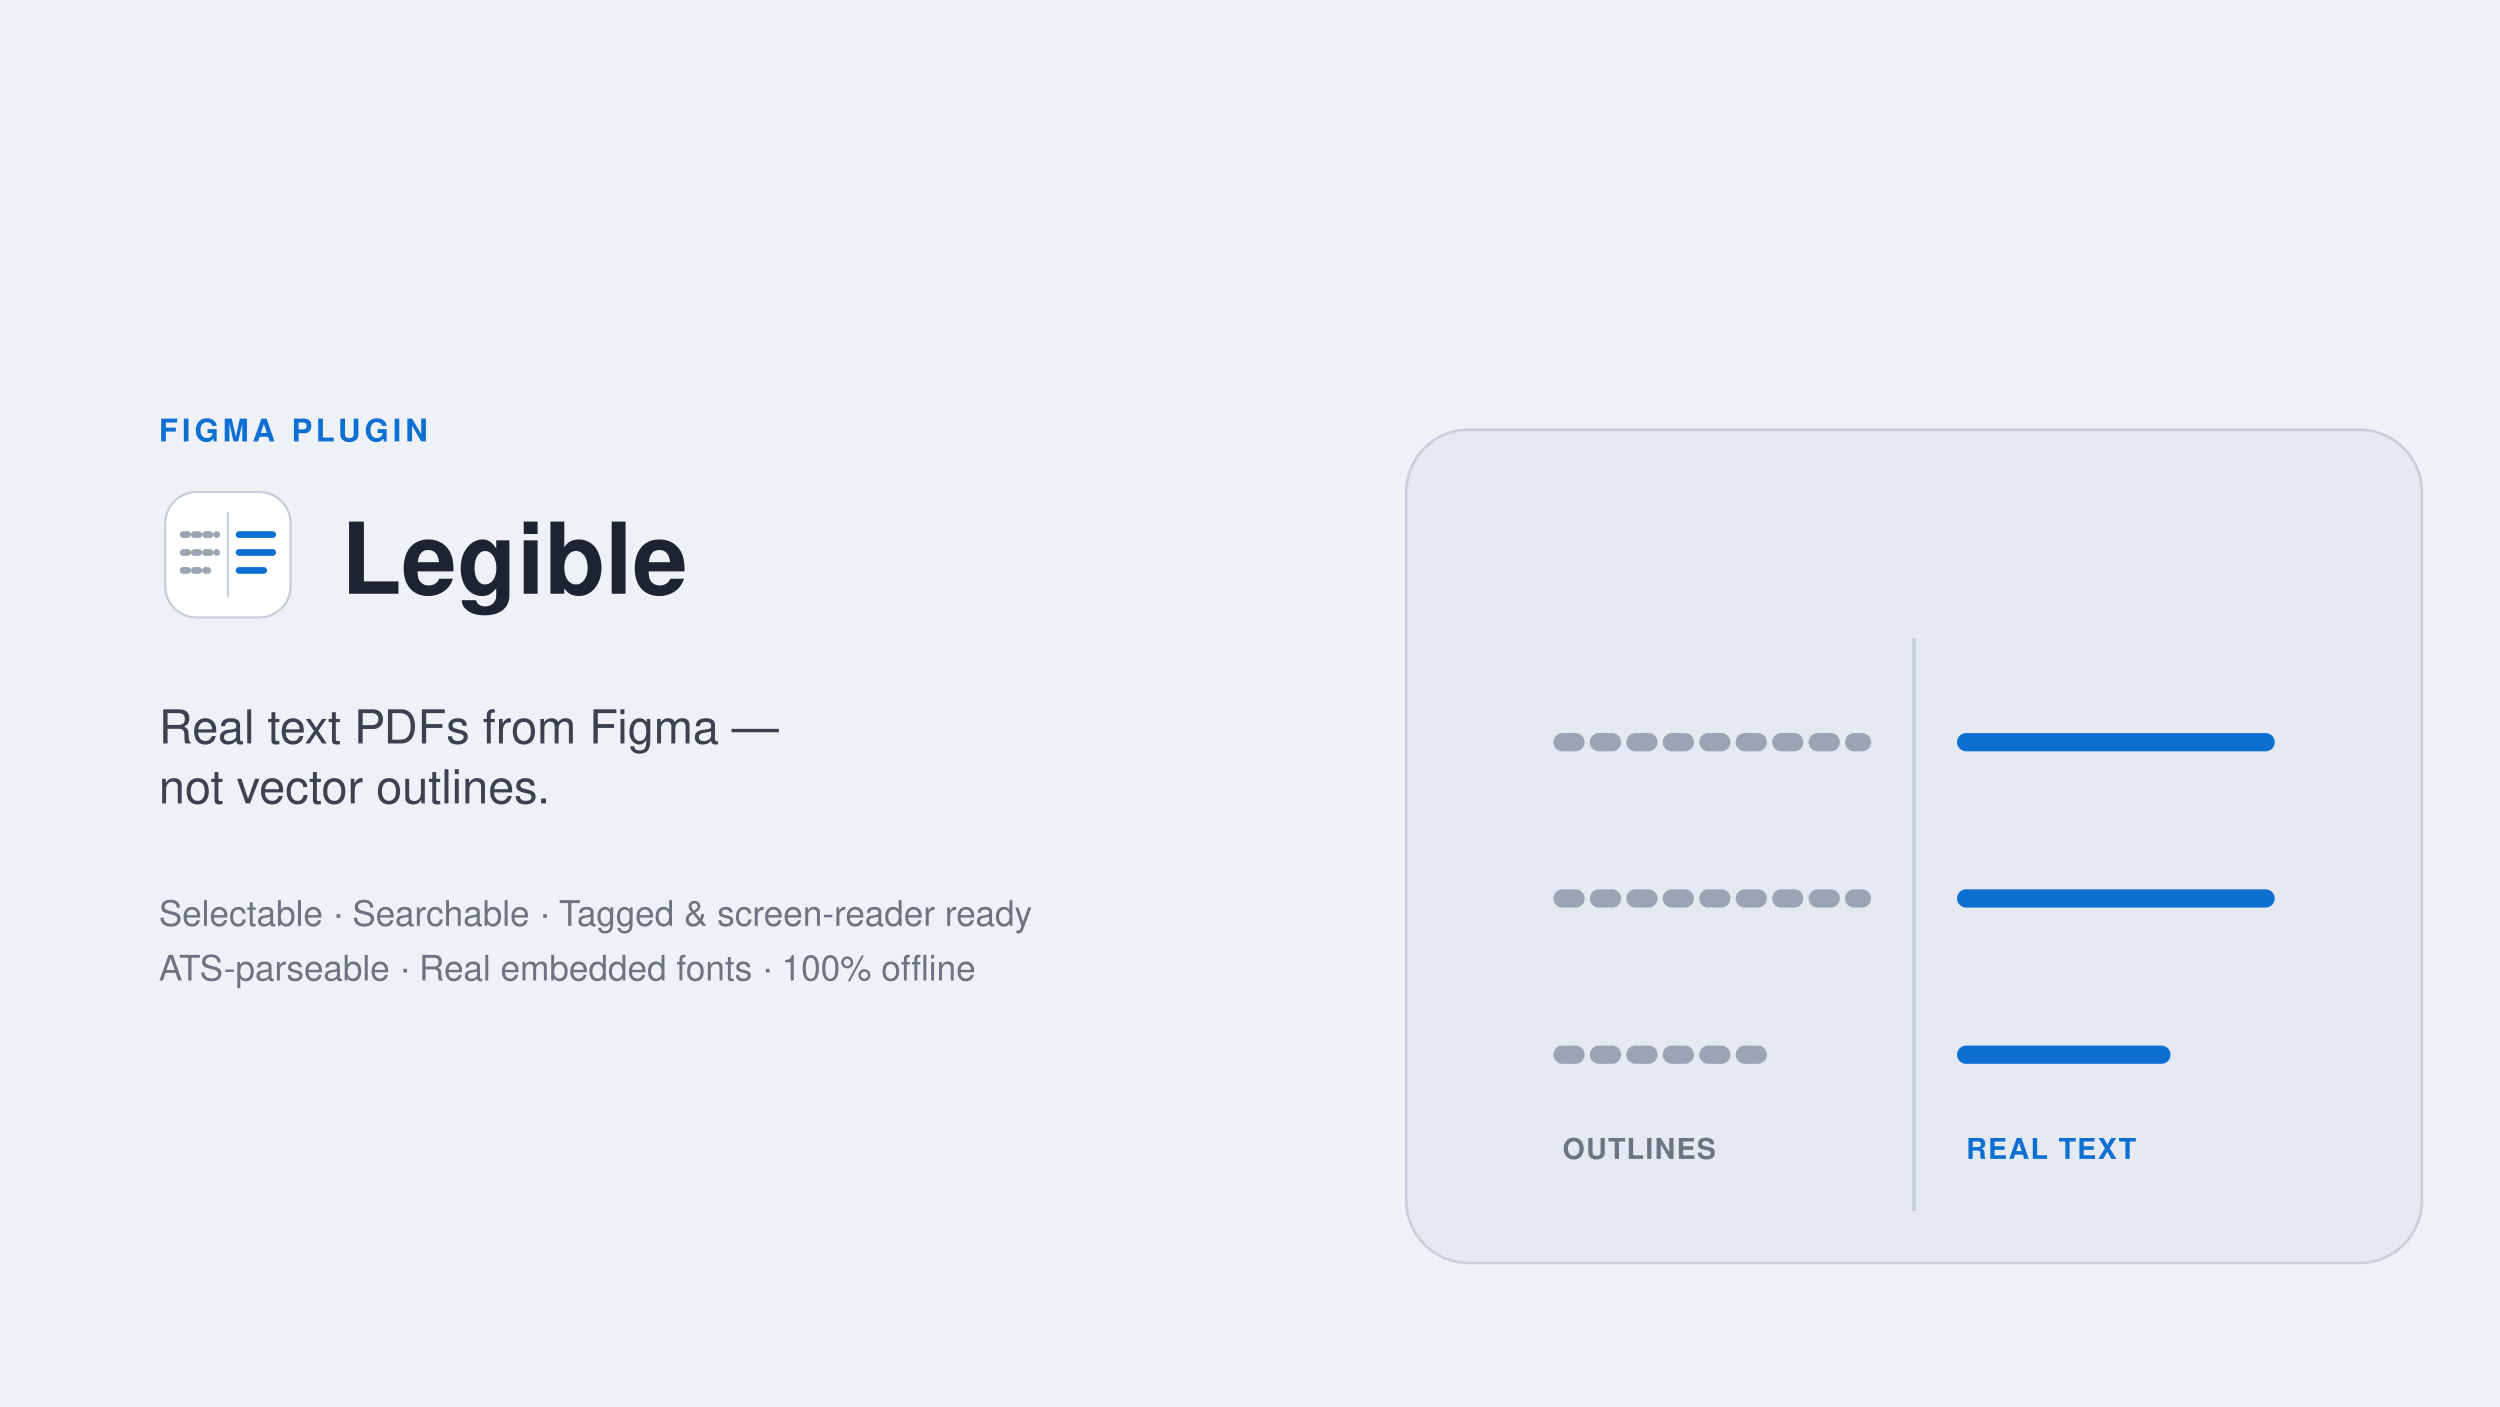
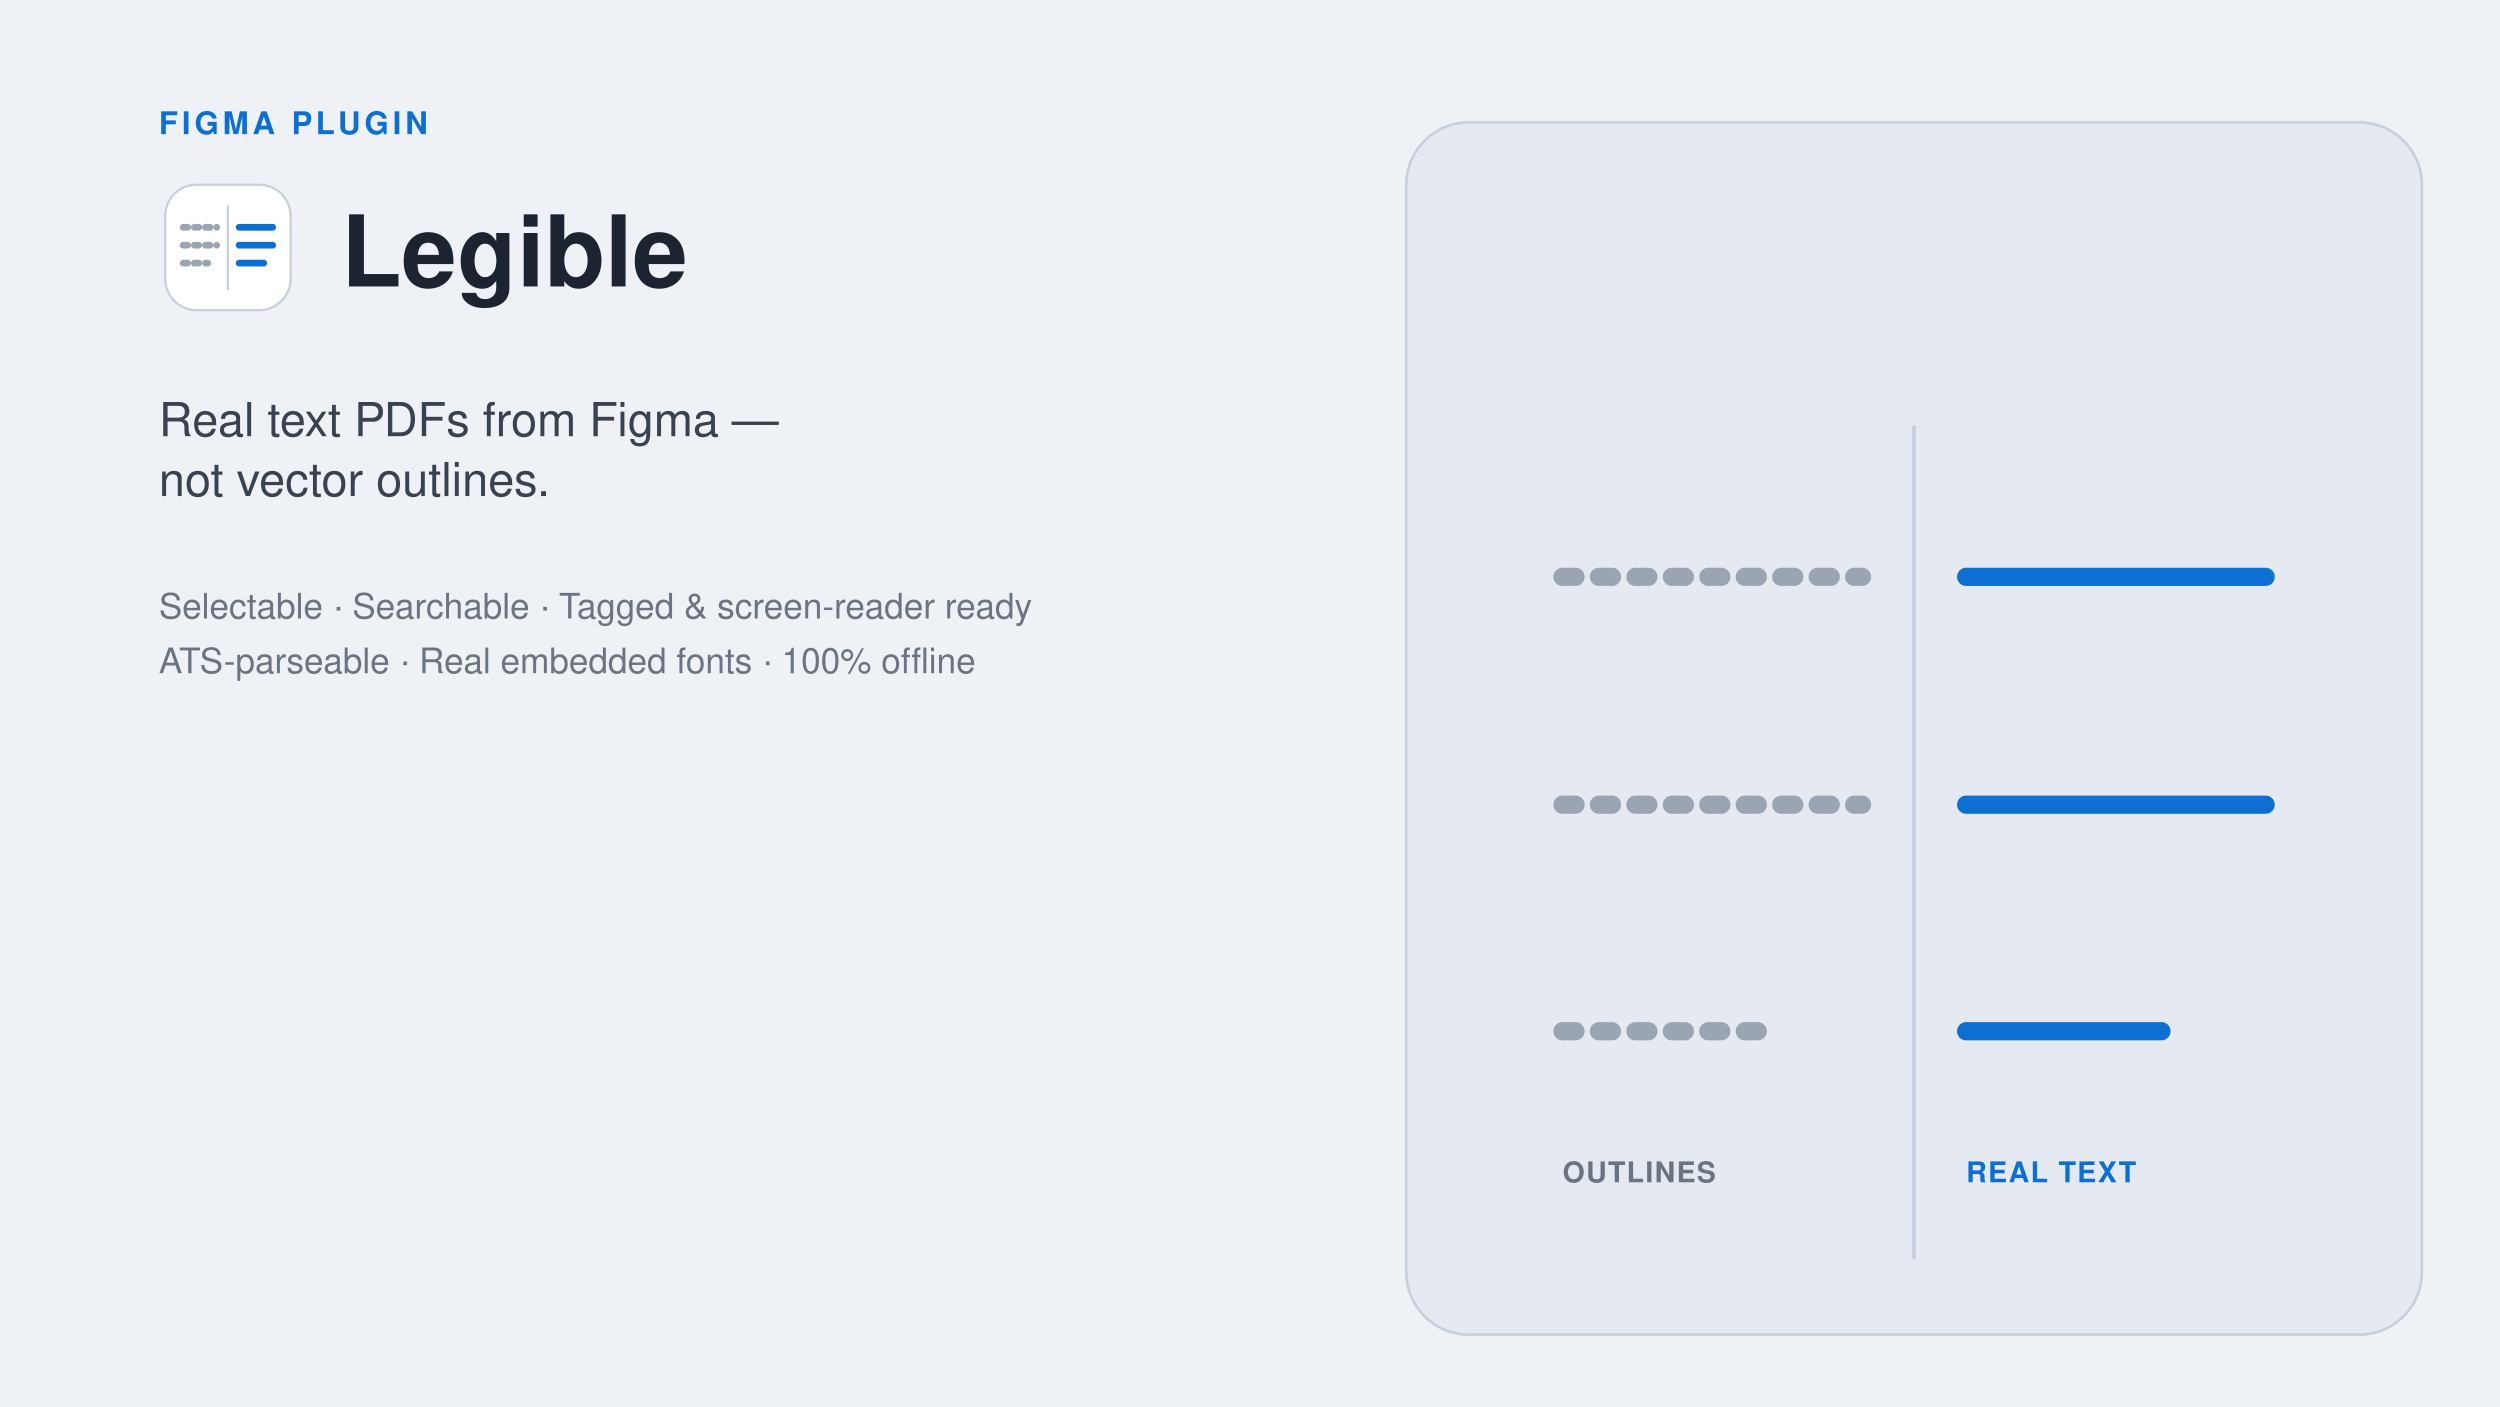
<svg xmlns="http://www.w3.org/2000/svg" width="1920" height="1080" viewBox="0 0 1920 1080">
  <rect width="1920" height="1080" fill="#eef1f6" />
-   <g transform="translate(120,371) scale(0.86)">
+   <g transform="translate(120,135) scale(0.86)">
    <rect x="8" y="8" width="112" height="112" rx="28" fill="#ffffff" stroke="#c7cfdc" stroke-width="2" />
    <line x1="64" y1="26" x2="64" y2="102" stroke="#c7cfdc" stroke-width="2" />
    <line x1="24" y1="46" x2="54" y2="46" stroke="#9aa4b2" stroke-width="6" stroke-linecap="round" stroke-dasharray="4 6" />
    <line x1="24" y1="62" x2="54" y2="62" stroke="#9aa4b2" stroke-width="6" stroke-linecap="round" stroke-dasharray="4 6" />
    <line x1="24" y1="78" x2="46" y2="78" stroke="#9aa4b2" stroke-width="6" stroke-linecap="round" stroke-dasharray="4 6" />
    <line x1="74" y1="46" x2="104" y2="46" stroke="#0d6fd1" stroke-width="6" stroke-linecap="round" />
    <line x1="74" y1="62" x2="104" y2="62" stroke="#0d6fd1" stroke-width="6" stroke-linecap="round" />
    <line x1="74" y1="78" x2="96" y2="78" stroke="#0d6fd1" stroke-width="6" stroke-linecap="round" />
  </g>
-   <text x="122" y="339" font-family="Helvetica, Arial, sans-serif" font-size="24" font-weight="700" letter-spacing="3" fill="#0d6fd1">FIGMA PLUGIN</text>
-   <text x="262" y="456" font-family="Helvetica, Arial, sans-serif" font-size="76" font-weight="700" fill="#1b2430">Legible</text>
-   <text x="122" y="571" font-family="Helvetica, Arial, sans-serif" font-size="36" fill="#3a4250">
+   <text x="122" y="103" font-family="Helvetica, Arial, sans-serif" font-size="24" font-weight="700" letter-spacing="3" fill="#0d6fd1">FIGMA PLUGIN</text>
+   <text x="262" y="220" font-family="Helvetica, Arial, sans-serif" font-size="76" font-weight="700" fill="#1b2430">Legible</text>
+   <text x="122" y="335" font-family="Helvetica, Arial, sans-serif" font-size="36" fill="#3a4250">
    <tspan x="122" dy="0">Real text PDFs from Figma —</tspan>
    <tspan x="122" dy="46">not vector outlines.</tspan>
  </text>
-   <text x="122" y="711" font-family="Helvetica, Arial, sans-serif" font-size="27" fill="#6b7480">
+   <text x="122" y="475" font-family="Helvetica, Arial, sans-serif" font-size="27" fill="#6b7480">
    <tspan x="122" dy="0">Selectable · Searchable · Tagged &amp; screen-reader ready</tspan>
    <tspan x="122" dy="42">ATS-parseable · Real embedded fonts · 100% offline</tspan>
  </text>
-   <rect x="1080" y="330" width="780" height="640" rx="48" fill="#e4e9f2" stroke="#c7cfdc" stroke-width="2" />
-   <line x1="1470" y1="490" x2="1470" y2="930" stroke="#c7cfdc" stroke-width="3" />
-   <line x1="1200" y1="570" x2="1430" y2="570" stroke="#9aa4b2" stroke-width="14" stroke-linecap="round" stroke-dasharray="10 18" />
-   <line x1="1200" y1="690" x2="1430" y2="690" stroke="#9aa4b2" stroke-width="14" stroke-linecap="round" stroke-dasharray="10 18" />
-   <line x1="1200" y1="810" x2="1350" y2="810" stroke="#9aa4b2" stroke-width="14" stroke-linecap="round" stroke-dasharray="10 18" />
-   <line x1="1510" y1="570" x2="1740" y2="570" stroke="#0d6fd1" stroke-width="14" stroke-linecap="round" />
-   <line x1="1510" y1="690" x2="1740" y2="690" stroke="#0d6fd1" stroke-width="14" stroke-linecap="round" />
-   <line x1="1510" y1="810" x2="1660" y2="810" stroke="#0d6fd1" stroke-width="14" stroke-linecap="round" />
-   <text x="1200" y="890" font-family="Helvetica, Arial, sans-serif" font-size="22" font-weight="700" letter-spacing="1" fill="#6b7480">OUTLINES</text>
-   <text x="1510" y="890" font-family="Helvetica, Arial, sans-serif" font-size="22" font-weight="700" letter-spacing="1" fill="#0d6fd1">REAL TEXT</text>
+   <rect x="1080" y="94" width="780" height="931" rx="48" fill="#e4e9f2" stroke="#c7cfdc" stroke-width="2" />
+   <line x1="1470" y1="327" x2="1470" y2="967" stroke="#c7cfdc" stroke-width="3" />
+   <line x1="1200" y1="443" x2="1430" y2="443" stroke="#9aa4b2" stroke-width="14" stroke-linecap="round" stroke-dasharray="10 18" />
+   <line x1="1200" y1="618" x2="1430" y2="618" stroke="#9aa4b2" stroke-width="14" stroke-linecap="round" stroke-dasharray="10 18" />
+   <line x1="1200" y1="792" x2="1350" y2="792" stroke="#9aa4b2" stroke-width="14" stroke-linecap="round" stroke-dasharray="10 18" />
+   <line x1="1510" y1="443" x2="1740" y2="443" stroke="#0d6fd1" stroke-width="14" stroke-linecap="round" />
+   <line x1="1510" y1="618" x2="1740" y2="618" stroke="#0d6fd1" stroke-width="14" stroke-linecap="round" />
+   <line x1="1510" y1="792" x2="1660" y2="792" stroke="#0d6fd1" stroke-width="14" stroke-linecap="round" />
+   <text x="1200" y="908" font-family="Helvetica, Arial, sans-serif" font-size="22" font-weight="700" letter-spacing="1" fill="#6b7480">OUTLINES</text>
+   <text x="1510" y="908" font-family="Helvetica, Arial, sans-serif" font-size="22" font-weight="700" letter-spacing="1" fill="#0d6fd1">REAL TEXT</text>
</svg>
